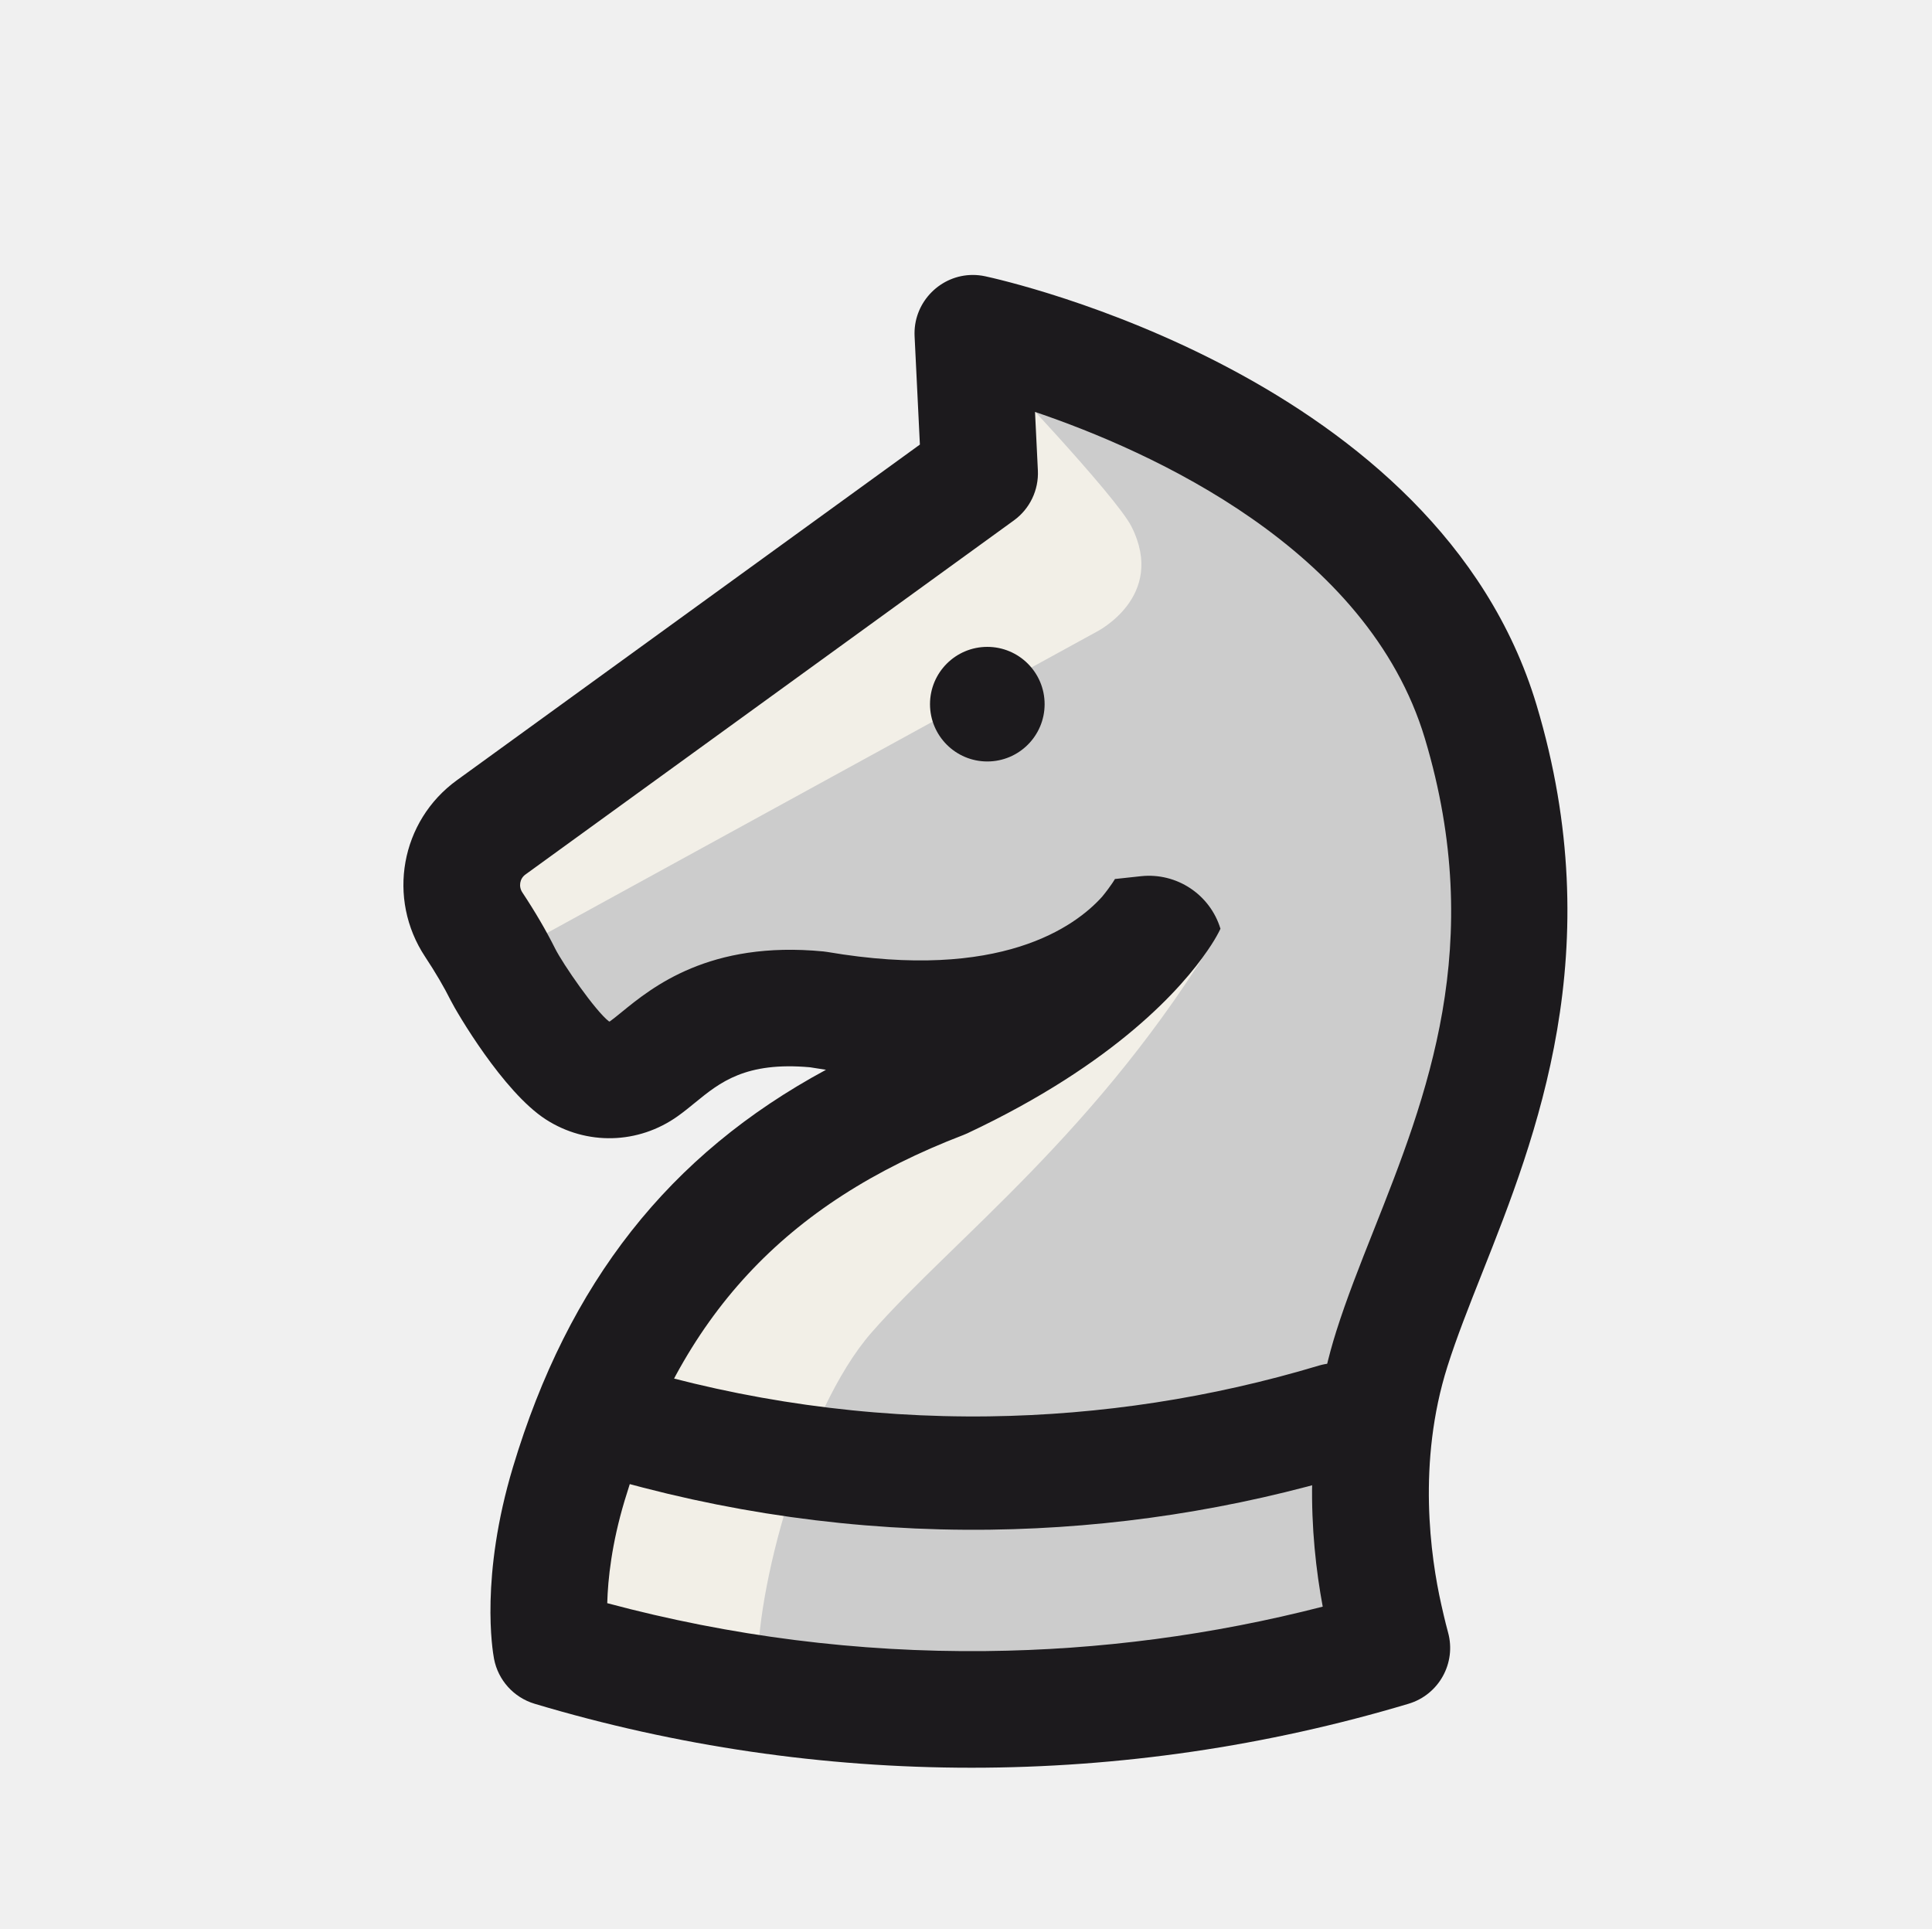
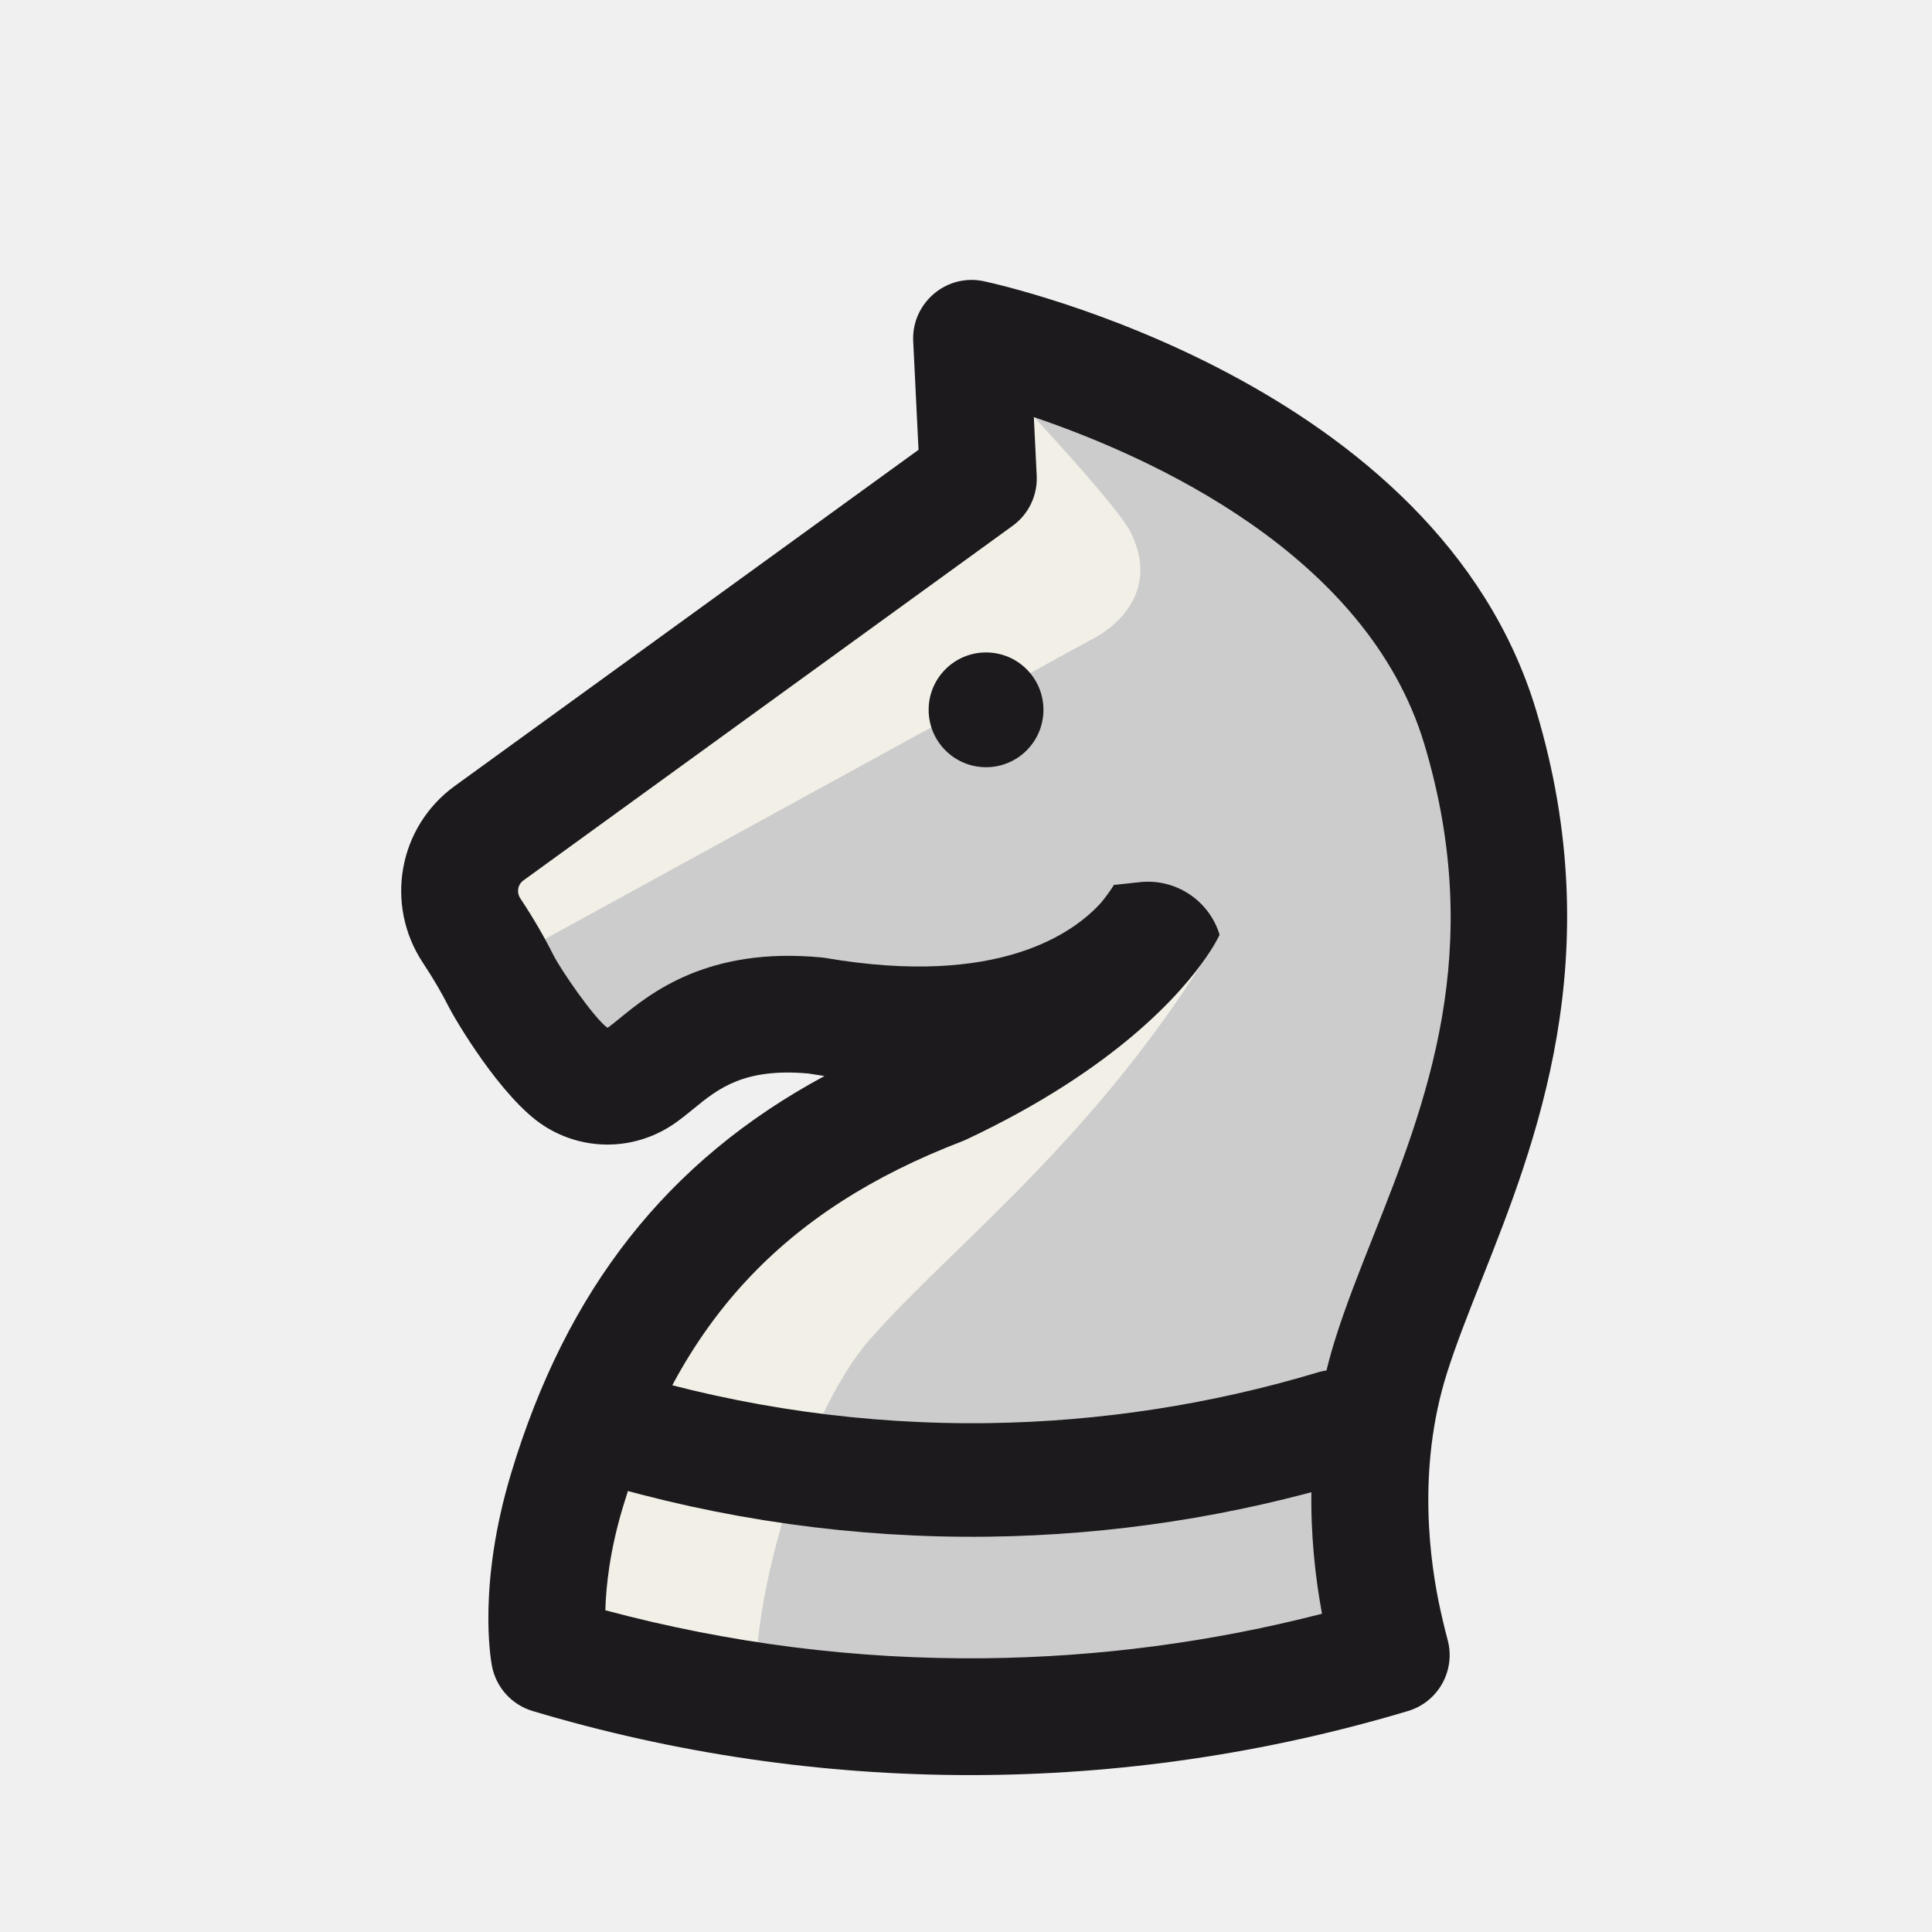
- <svg xmlns="http://www.w3.org/2000/svg" width="100%" height="100%" viewBox="0 0 592 591" version="1.1" xml:space="preserve" style="fill-rule:evenodd;clip-rule:evenodd;stroke-linecap:round;stroke-linejoin:round;stroke-miterlimit:10;">
-   <g transform="matrix(1,0,0,1,-944,-2658)">
-     <g transform="matrix(1,0,0,1,106.711,27.3962)">
-       <g id="wN.svg" transform="matrix(5.90551,0,0,5.90551,1133.45,2926.18)">
-         <g id="wN.svg1">
-           <g id="wN.svg2" transform="matrix(1,0,0,1,-50,-50)">
-             <g transform="matrix(1,0,0,1,0,-3.92141)">
-               <path d="M28.455,89.371C35.779,91.561 43.391,92.636 51.035,92.56C58.161,92.486 65.241,91.413 72.068,89.371C71.978,89.042 71.839,88.485 71.684,87.791C71.096,85.18 70.23,79.671 72.068,73.856C74.589,65.883 81.073,55.962 76.68,41.318C72.026,25.803 50.327,21.161 50.327,21.161L50.681,28.425L25.334,46.799C23.726,47.965 23.335,50.188 24.431,51.844C24.951,52.63 25.489,53.518 25.945,54.43C26.392,55.324 28.501,58.565 29.81,59.409C30.871,60.093 32.239,60.051 33.266,59.316C34.827,58.199 36.786,55.714 42.278,56.245C56.806,58.726 60.425,50.802 60.425,50.802C60.425,50.802 58.122,55.532 48.754,59.936C38.988,63.682 32.609,70.059 29.365,80.854C27.817,86.002 28.455,89.371 28.455,89.371" style="fill:rgb(204,204,204);fill-rule:nonzero;" />
-             </g>
-             <g transform="matrix(1,0,0,1,0,-3.92141)">
-               <path d="M26.147,53.422L56.751,36.648C56.751,36.648 60.381,34.833 58.566,31.204C57.754,29.581 51.305,22.82 51.305,22.82L51.553,29.831L24.332,49.793L26.147,53.422ZM63.176,52.057C56.926,62.542 49.301,68.174 45.067,73.013C41.531,77.054 38.983,86.626 39.184,90.659C39.306,93.084 29.171,88.709 29.171,88.709L31.793,76.207L37.237,65.924L46.109,59.472L63.176,52.057Z" style="fill:rgb(242,239,231);fill-rule:nonzero;" />
-             </g>
-             <g transform="matrix(1,0,0,1,0,-3.92141)">
-               <clipPath id="_clip1">
-                 <rect x="20.781" y="18.137" width="60.398" height="77.452" />
-               </clipPath>
-               <g clip-path="url(#_clip1)">
-                 <path d="M31.358,87.05C37.769,88.767 44.366,89.606 51.005,89.535C56.903,89.476 62.769,88.701 68.482,87.23C67.791,83.512 67.479,78.339 69.185,72.944C69.722,71.246 70.405,69.522 71.129,67.697C73.878,60.757 76.995,52.893 73.783,42.187C70.825,32.326 59.578,27.284 53.554,25.243L53.702,28.277C53.752,29.296 53.283,30.275 52.456,30.873L27.109,49.247C26.817,49.459 26.749,49.866 26.953,50.174C27.62,51.181 28.191,52.159 28.65,53.078C29.058,53.893 30.758,56.348 31.454,56.87C31.47,56.876 31.492,56.866 31.507,56.856C31.663,56.744 31.863,56.581 32.095,56.392C33.692,55.089 36.662,52.664 42.569,53.235C42.642,53.241 42.715,53.251 42.787,53.264C51.759,54.795 55.641,51.948 57.039,50.393C57.527,49.796 57.725,49.438 57.732,49.426C57.713,49.459 57.705,49.477 57.705,49.477L59.047,49.332C60.899,49.132 62.633,50.276 63.176,52.057C63.17,52.07 63.16,52.093 63.144,52.125C63.119,52.177 63.093,52.228 63.065,52.279C62.96,52.479 62.778,52.795 62.506,53.187C61.219,55.069 57.797,59.026 50.04,62.673C49.974,62.704 49.906,62.733 49.837,62.759C40.554,66.319 35.134,72.169 32.261,81.724C31.588,83.964 31.391,85.803 31.358,87.05M50.26,95.588C42.582,95.588 34.945,94.47 27.589,92.269C26.507,91.945 25.693,91.043 25.483,89.934C25.404,89.515 24.757,85.674 26.468,79.984C29.34,70.431 34.557,63.773 42.708,59.376C42.433,59.335 42.158,59.292 41.884,59.246C38.533,58.945 37.204,60.03 35.919,61.078C35.635,61.311 35.339,61.552 35.027,61.775C32.975,63.244 30.283,63.313 28.171,61.951C25.953,60.521 23.529,56.361 23.24,55.783C22.889,55.081 22.441,54.317 21.909,53.513C19.911,50.495 20.635,46.469 23.559,44.35L47.58,26.937L47.305,21.308C47.303,21.259 47.302,21.21 47.302,21.161C47.302,19.502 48.667,18.136 50.327,18.136C50.539,18.136 50.751,18.159 50.959,18.203C51.917,18.408 74.467,23.416 79.577,40.449C83.392,53.167 79.554,62.853 76.752,69.925C76.07,71.647 75.425,73.274 74.953,74.768C73.379,79.746 74.077,84.65 74.635,87.129C74.823,87.97 74.95,88.443 74.985,88.567C75.422,90.154 74.512,91.798 72.935,92.269C65.578,94.47 57.94,95.588 50.26,95.588" style="fill:rgb(28,26,29);fill-rule:nonzero;" />
-               </g>
-             </g>
-             <g transform="matrix(1,0,0,-1,10.7849,91.7558)">
-               <path d="M20.781,18.137C27.149,16.223 33.772,15.294 40.421,15.38C46.493,15.461 52.524,16.389 58.339,18.137" style="fill:white;fill-rule:nonzero;stroke:rgb(28,26,29);stroke-width:5.88px;" />
-             </g>
-             <g transform="matrix(1,0,0,1,0,-3.92141)">
-               <path d="M54.052,40.406C54.052,42.048 52.72,43.379 51.078,43.379C49.436,43.379 48.105,42.048 48.105,40.406C48.105,38.764 49.436,37.433 51.078,37.433C52.72,37.433 54.052,38.764 54.052,40.406" style="fill:rgb(28,26,29);fill-rule:nonzero;" />
-             </g>
-           </g>
-           <g id="wN.svg3">
-                     </g>
-         </g>
-       </g>
-     </g>
+ <svg xmlns="http://www.w3.org/2000/svg" width="100%" height="100%" viewBox="0 0 417 417" version="1.1" xml:space="preserve" style="fill-rule:evenodd;clip-rule:evenodd;stroke-linecap:round;stroke-linejoin:round;stroke-miterlimit:10;">
+   <path d="M118.563,357.227c30.516,9.127 62.233,13.606 94.083,13.288c29.691,-0.306 59.192,-4.779 87.638,-13.288c-0.375,-1.369 -0.954,-3.692 -1.601,-6.58c-2.448,-10.882 -6.058,-33.837 1.601,-58.065c10.503,-33.221 37.52,-74.557 19.215,-135.575c-19.393,-64.644 -109.803,-83.987 -109.803,-83.987l1.473,30.266l-105.611,76.558c-6.701,4.857 -8.329,14.122 -3.763,21.021c2.168,3.274 4.411,6.977 6.31,10.777c1.863,3.725 10.649,17.229 16.102,20.743c4.424,2.853 10.124,2.677 14.403,-0.386c6.501,-4.653 14.664,-15.008 37.548,-12.794c60.532,10.334 75.614,-22.683 75.614,-22.683c-0,0 -9.596,19.709 -48.632,38.059c-40.692,15.608 -67.268,42.181 -80.787,87.159c-6.449,21.452 -3.79,35.487 -3.79,35.487" style="fill:#ccc;fill-rule:nonzero;" />
+   <path d="M108.944,207.442l127.519,-69.895c0,0 15.124,-7.56 7.561,-22.683c-3.38,-6.762 -30.254,-34.931 -30.254,-34.931l1.034,29.213l-113.419,83.173l7.559,15.123Zm154.291,-5.687c-26.045,43.685 -57.813,67.151 -75.458,87.313c-14.729,16.838 -25.348,56.724 -24.508,73.527c0.507,10.103 -41.723,-8.125 -41.723,-8.125l10.924,-52.091l22.684,-42.846l36.967,-26.886l71.114,-30.892Z" style="fill:#f2efe7;fill-rule:nonzero;" />
+   <g>
+     <path d="M130.657,347.558c26.715,7.154 54.201,10.649 81.863,10.355c24.576,-0.249 49.018,-3.478 72.821,-9.605c-2.879,-15.494 -4.178,-37.045 2.929,-59.524c2.237,-7.078 5.084,-14.262 8.1,-21.866c11.457,-28.913 24.441,-61.681 11.061,-106.288c-12.328,-41.091 -59.189,-62.096 -84.288,-70.6l0.616,12.64c0.208,4.248 -1.748,8.324 -5.192,10.819l-105.614,76.556c-1.214,0.882 -1.5,2.579 -0.648,3.862c2.779,4.197 5.156,8.269 7.071,12.102c1.698,3.395 8.783,13.623 11.681,15.796c0.067,0.026 0.159,-0.013 0.22,-0.054c0.65,-0.469 1.487,-1.149 2.451,-1.937c6.653,-5.428 19.032,-15.532 43.643,-13.154c0.303,0.028 0.606,0.07 0.907,0.121c37.385,6.383 53.561,-5.482 59.385,-11.961c2.034,-2.489 2.857,-3.979 2.885,-4.031c-0.077,0.141 -0.108,0.215 -0.108,0.215l5.591,-0.604c7.716,-0.836 14.938,3.932 17.204,11.355c-0.026,0.054 -0.07,0.15 -0.134,0.281c-0.105,0.216 -0.215,0.43 -0.329,0.641c-0.44,0.833 -1.197,2.151 -2.329,3.785c-5.362,7.84 -19.624,24.329 -51.941,39.524c-0.278,0.131 -0.562,0.251 -0.85,0.359c-38.677,14.834 -61.262,39.206 -73.232,79.023c-2.802,9.331 -3.622,16.993 -3.763,22.188m78.761,35.577c-31.993,-0 -63.816,-4.659 -94.465,-13.831c-4.506,-1.347 -7.898,-5.109 -8.773,-9.73c-0.332,-1.746 -3.025,-17.747 4.104,-41.457c11.967,-39.805 33.703,-67.547 67.664,-85.868c-1.145,-0.168 -2.289,-0.347 -3.431,-0.539c-13.964,-1.254 -19.501,3.264 -24.853,7.633c-1.187,0.97 -2.418,1.973 -3.717,2.904c-8.55,6.121 -19.767,6.408 -28.569,0.731c-9.241,-5.958 -19.341,-23.29 -20.545,-25.699c-1.461,-2.923 -3.328,-6.105 -5.546,-9.456c-8.326,-12.577 -5.307,-29.35 6.874,-38.18l100.091,-72.555l-1.147,-23.453c-0.01,-0.204 -0.015,-0.409 -0.015,-0.613c0,-6.914 5.69,-12.603 12.604,-12.603c0.886,-0 1.77,0.093 2.637,0.279c3.989,0.852 97.95,21.719 119.241,92.69c15.896,52.994 -0.095,93.351 -11.772,122.815c-2.843,7.177 -5.531,13.955 -7.496,20.182c-6.558,20.742 -3.648,41.173 -1.324,51.503c0.784,3.505 1.314,5.474 1.458,5.993c1.819,6.61 -1.973,13.461 -8.54,15.424c-30.655,9.171 -62.483,13.83 -94.48,13.831" style="fill:#1c1a1d;fill-rule:nonzero;" />
  </g>
+   <path d="M131.525,307.934c26.534,7.973 54.131,11.846 81.834,11.485c25.298,-0.336 50.426,-4.201 74.656,-11.484" style="fill:#fff;fill-rule:nonzero;stroke:#1c1a1d;stroke-width:24.51px;" />
+   <path d="M225.215,153.207c-0,6.842 -5.548,12.388 -12.389,12.388c-6.842,0 -12.389,-5.546 -12.389,-12.388c-0,-6.842 5.547,-12.385 12.389,-12.385c6.842,-0 12.389,5.543 12.389,12.385" style="fill:#1c1a1d;fill-rule:nonzero;" />
</svg>
